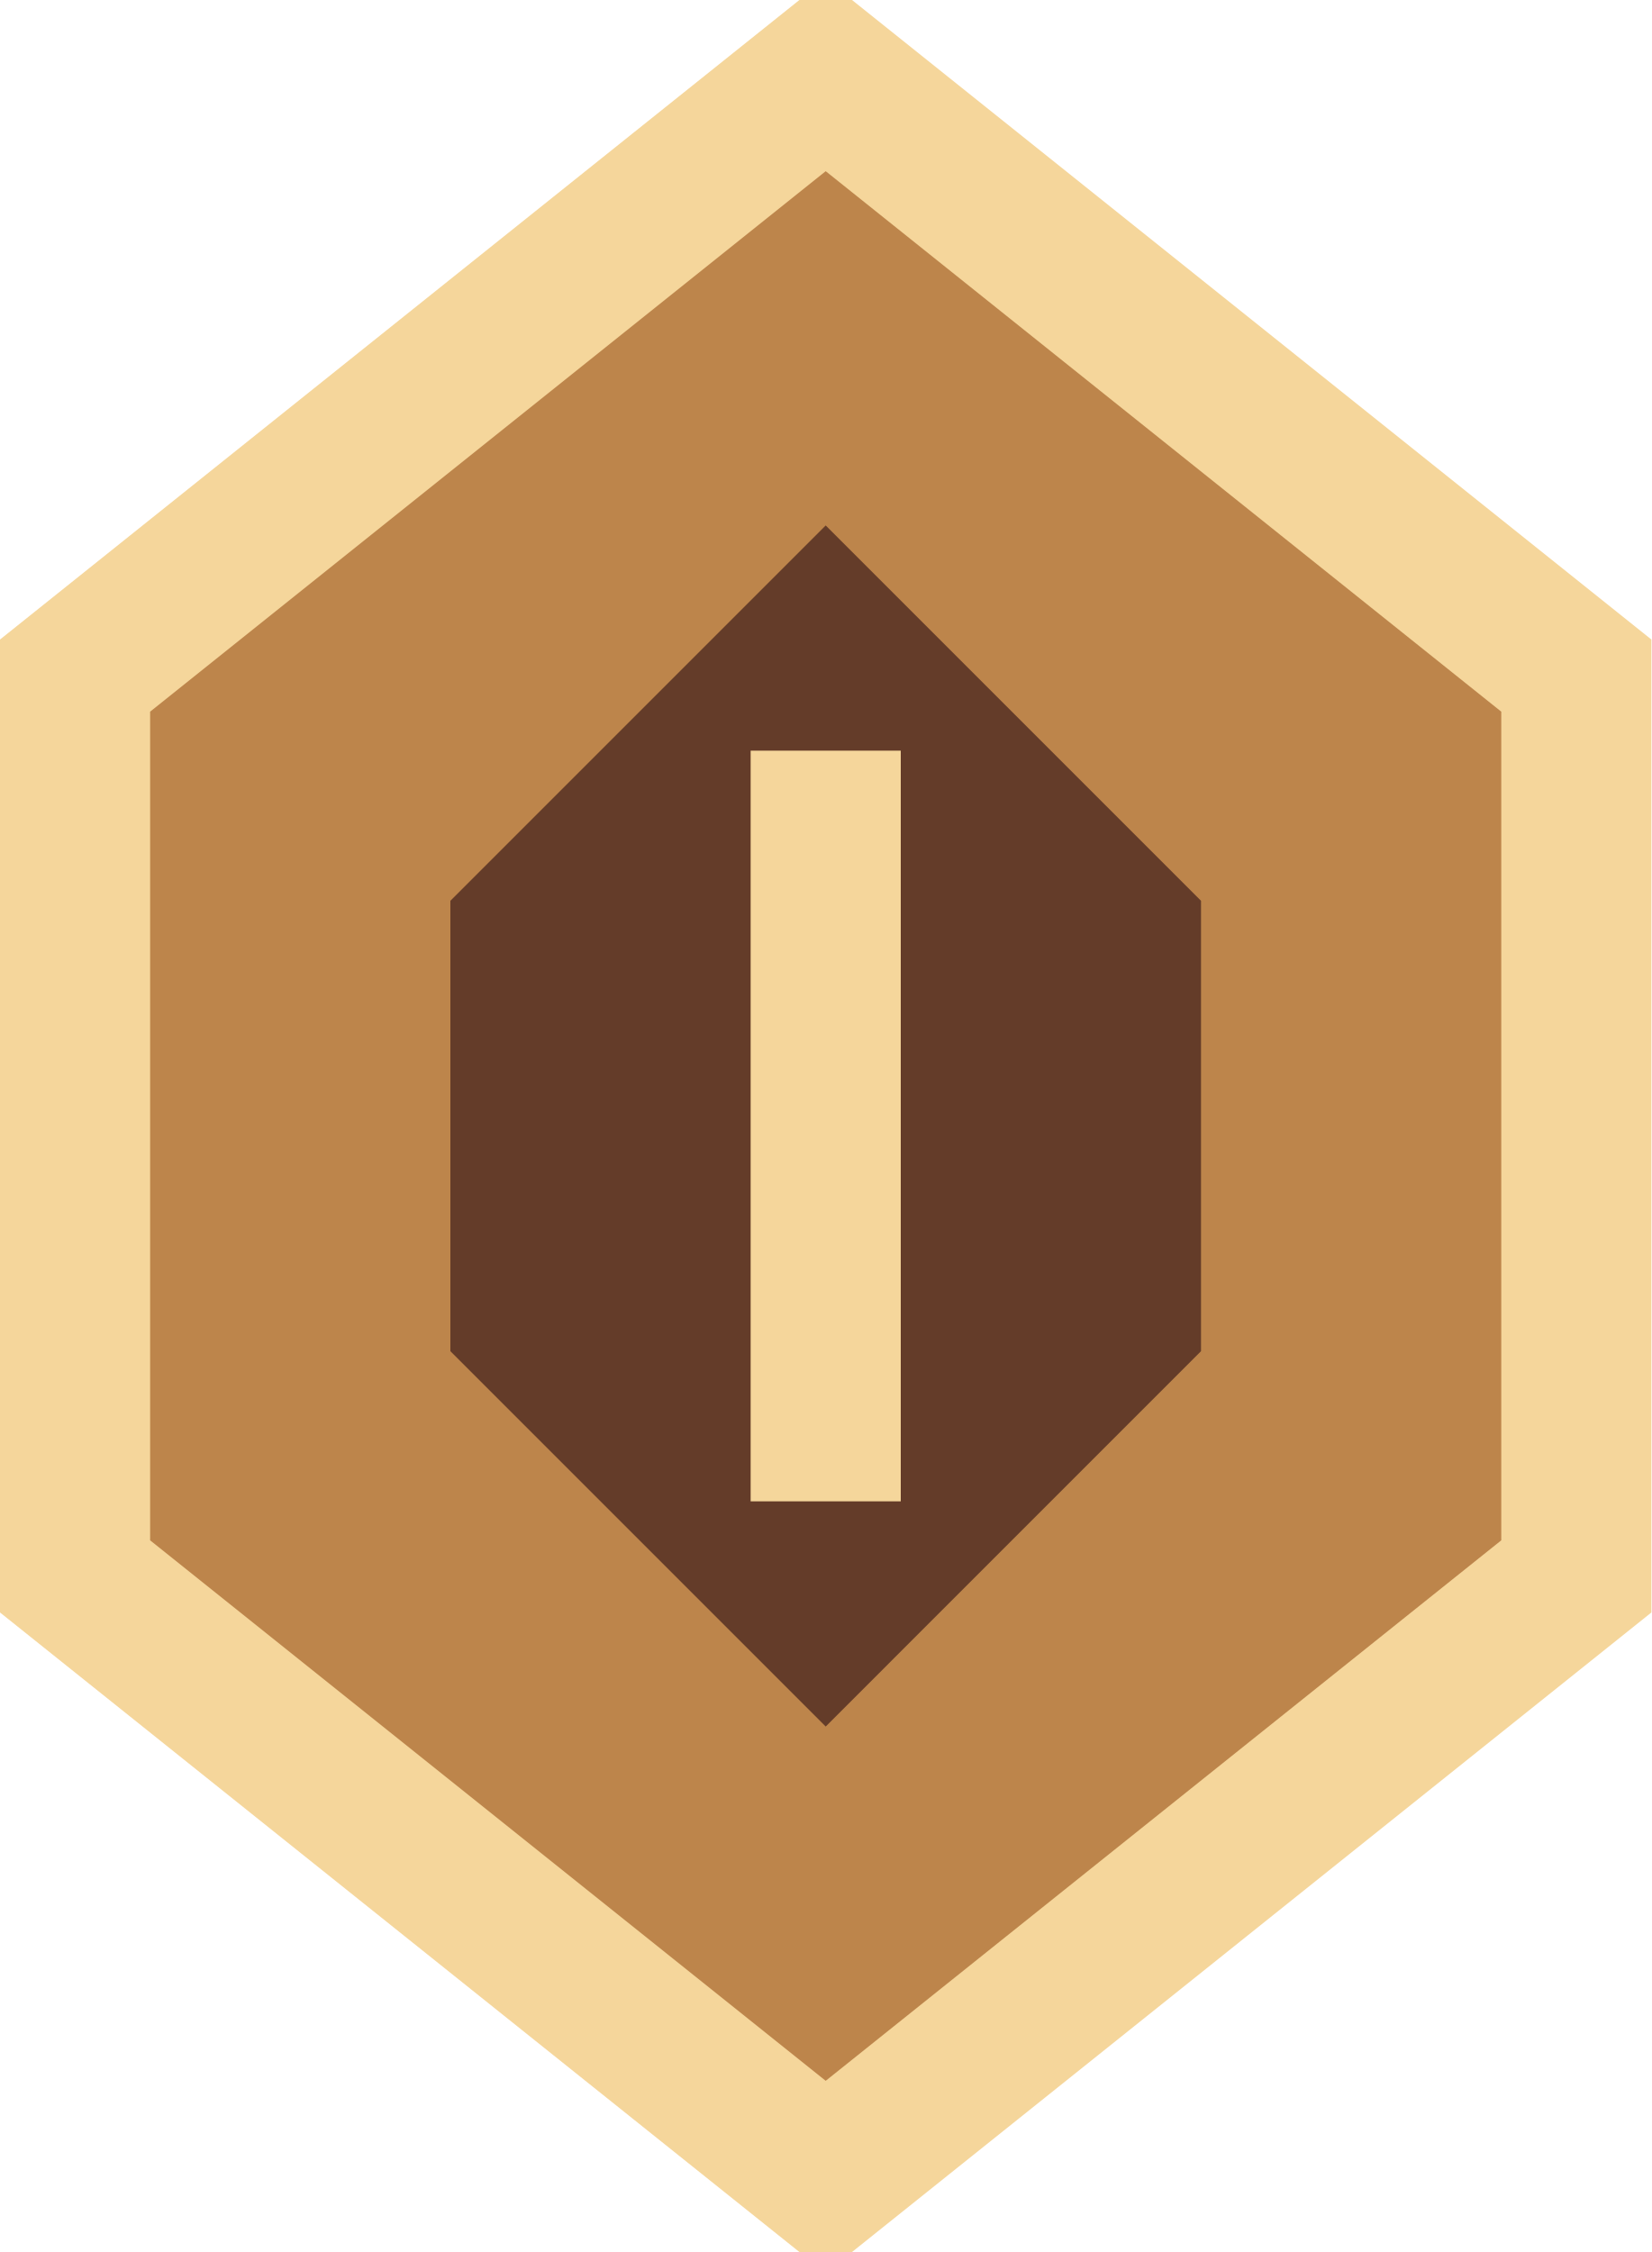
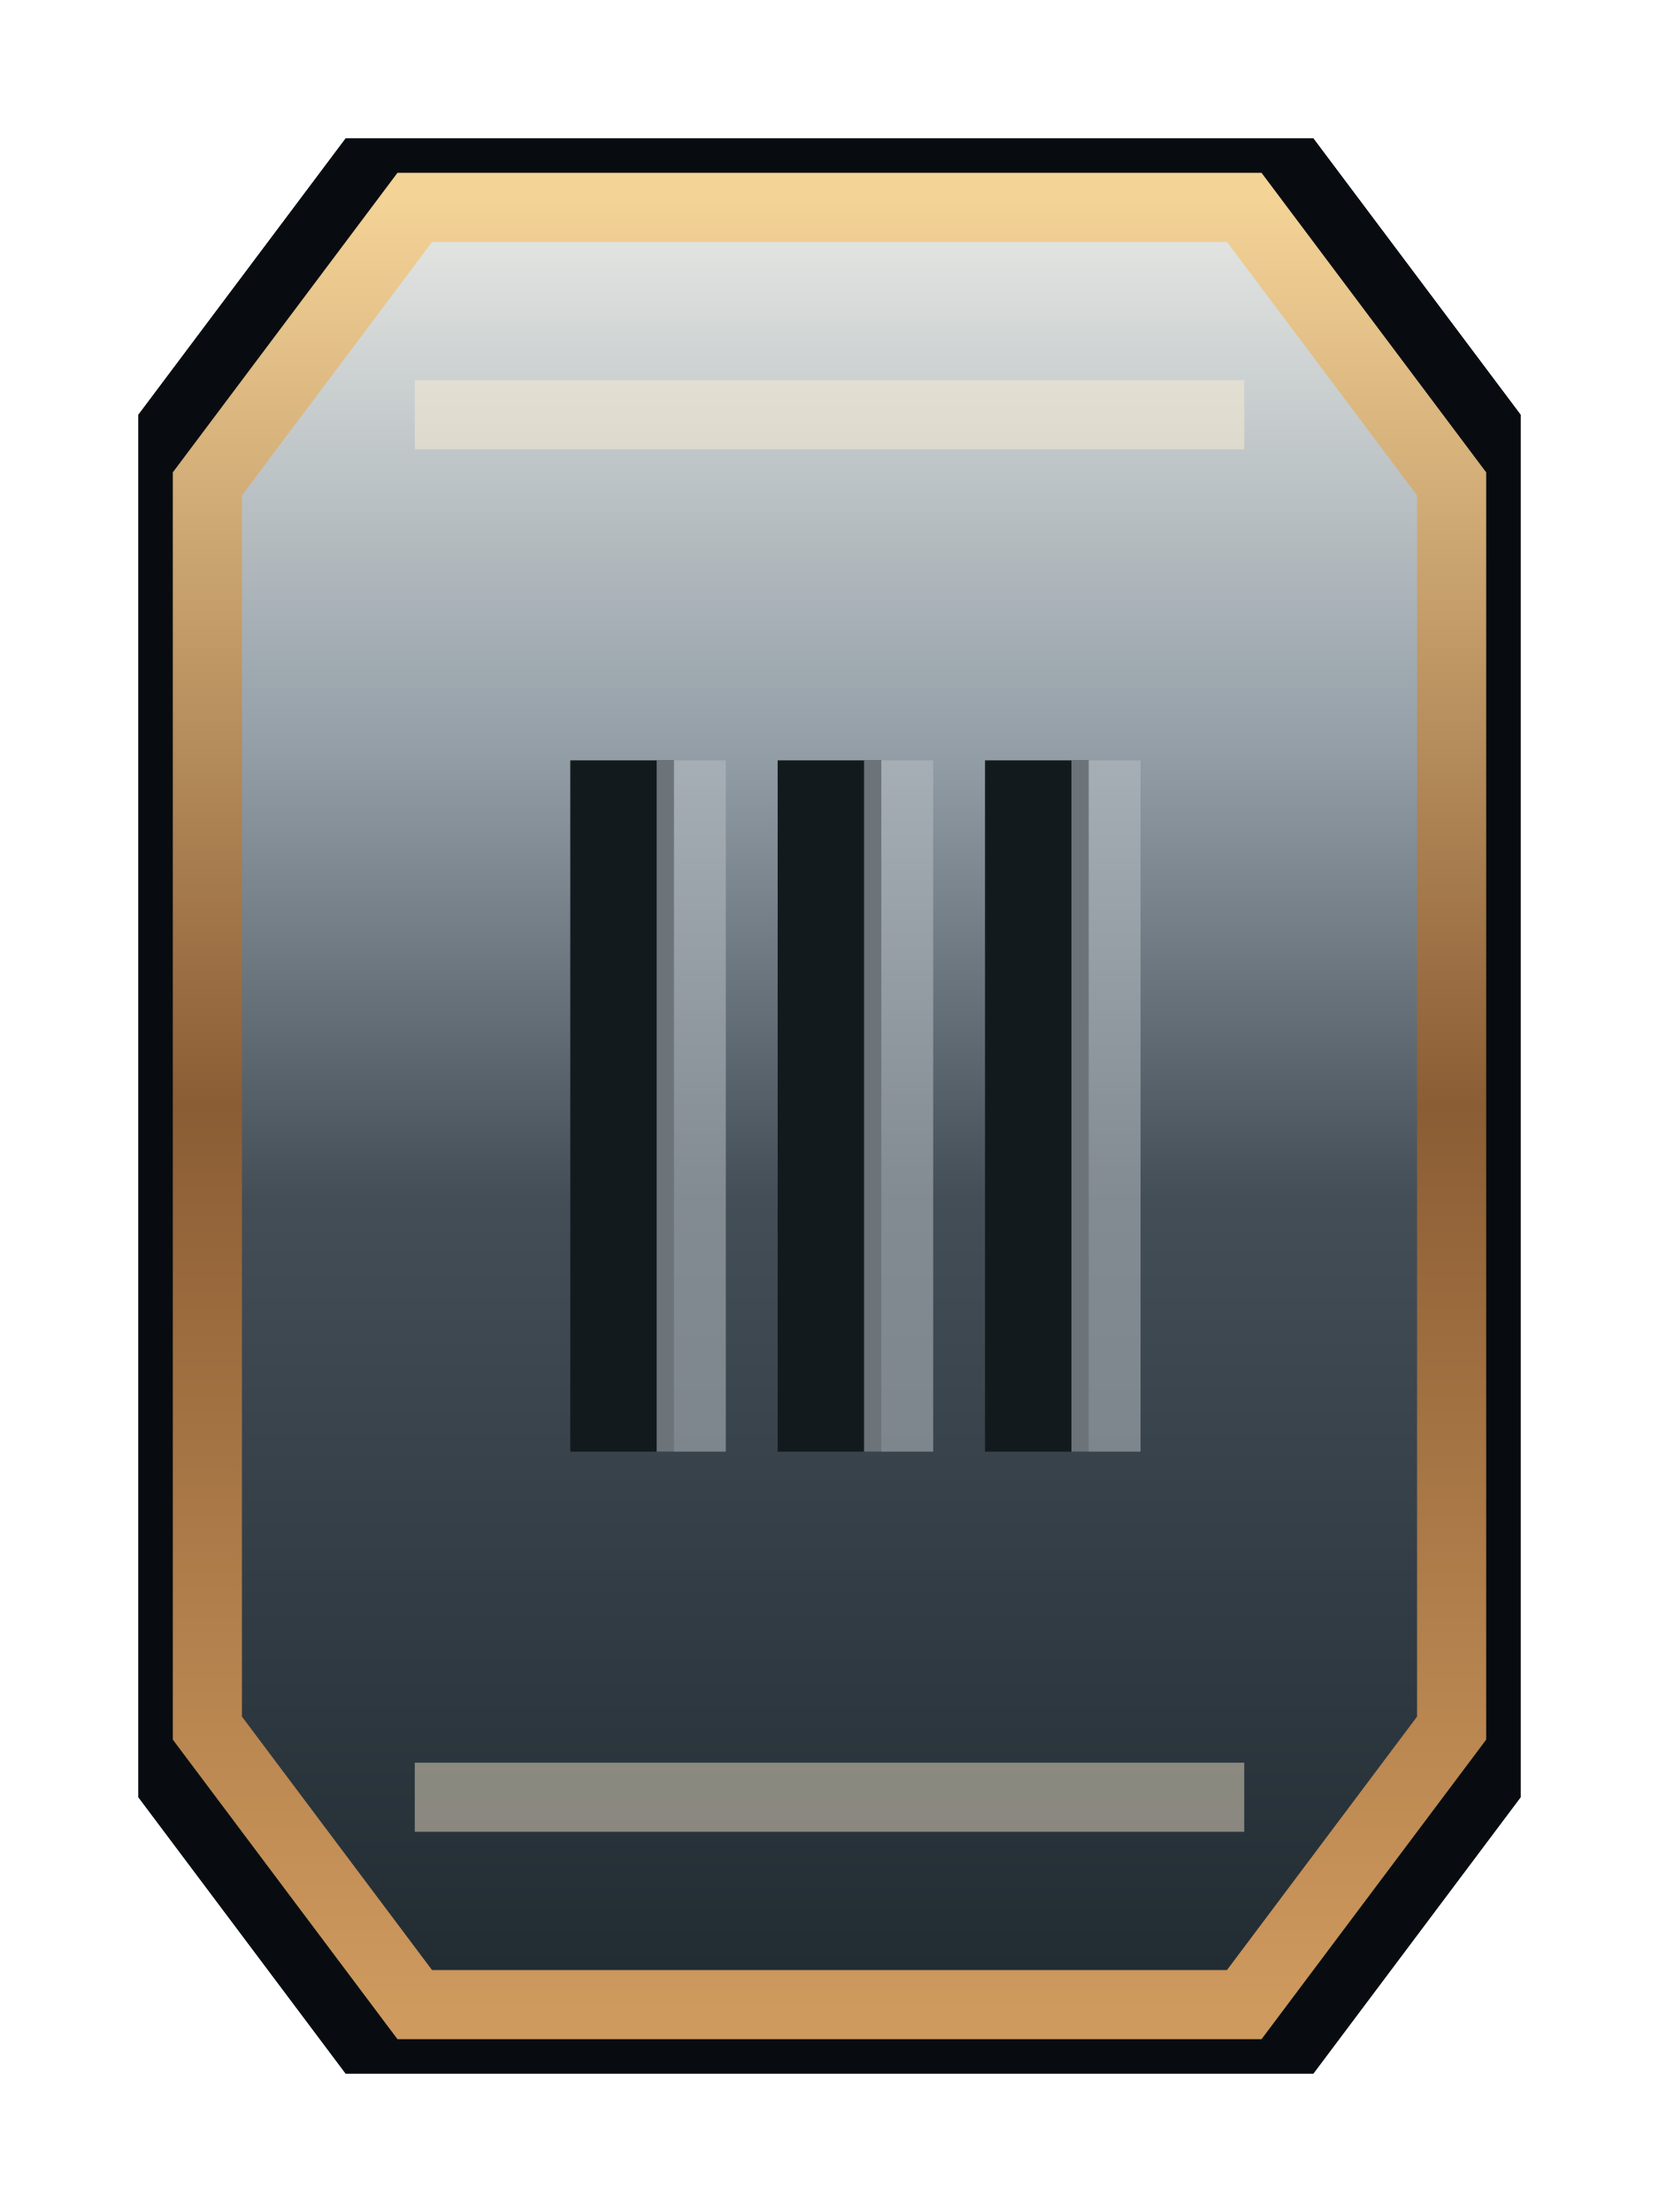
- <svg xmlns="http://www.w3.org/2000/svg" width="22" height="30" viewBox="0 0 22 30">
-   <path d="M11 1 21 9v12l-10 8L1 21V9Z" fill="#bd854b" stroke="#f5d69b" stroke-width="2" />
-   <path d="m11 7 5 5v6l-5 5-5-5v-6Z" fill="#643c29" />
-   <path d="M11 10v10" stroke="#f5d69b" stroke-width="2" />
+ <svg xmlns="http://www.w3.org/2000/svg" width="24" height="32" viewBox="0 0 24 32">
+   <defs>
+     <linearGradient id="acier" x2="0" y2="1">
+       <stop stop-color="#e7e9e5" />
+       <stop offset=".3" stop-color="#949fa8" />
+       <stop offset=".55" stop-color="#444e57" />
+       <stop offset="1" stop-color="#202a31" />
+     </linearGradient>
+     <linearGradient id="cuivre" x2="0" y2="1">
+       <stop stop-color="#f4d397" />
+       <stop offset=".5" stop-color="#8b5d34" />
+       <stop offset="1" stop-color="#cf9a5e" />
+     </linearGradient>
+   </defs>
+   <path d="M5 2h14l3 4v20l-3 4H5l-3-4V6z" fill="#080c10" />
+   <path d="M6 3h12l3 4v18l-3 4H6l-3-4V7z" fill="url(#acier)" stroke="url(#cuivre)" />
+   <path d="M6 6h12M6 26h12" stroke="#fff0d2" opacity=".45" />
+   <path d="M9 11v10m3-10v10m3-10v10" stroke="#131a1e" stroke-width="1.5" />
+   <path d="M10 11v10m3-10v10m3-10v10" stroke="#b7bec2" opacity=".55" />
</svg>
